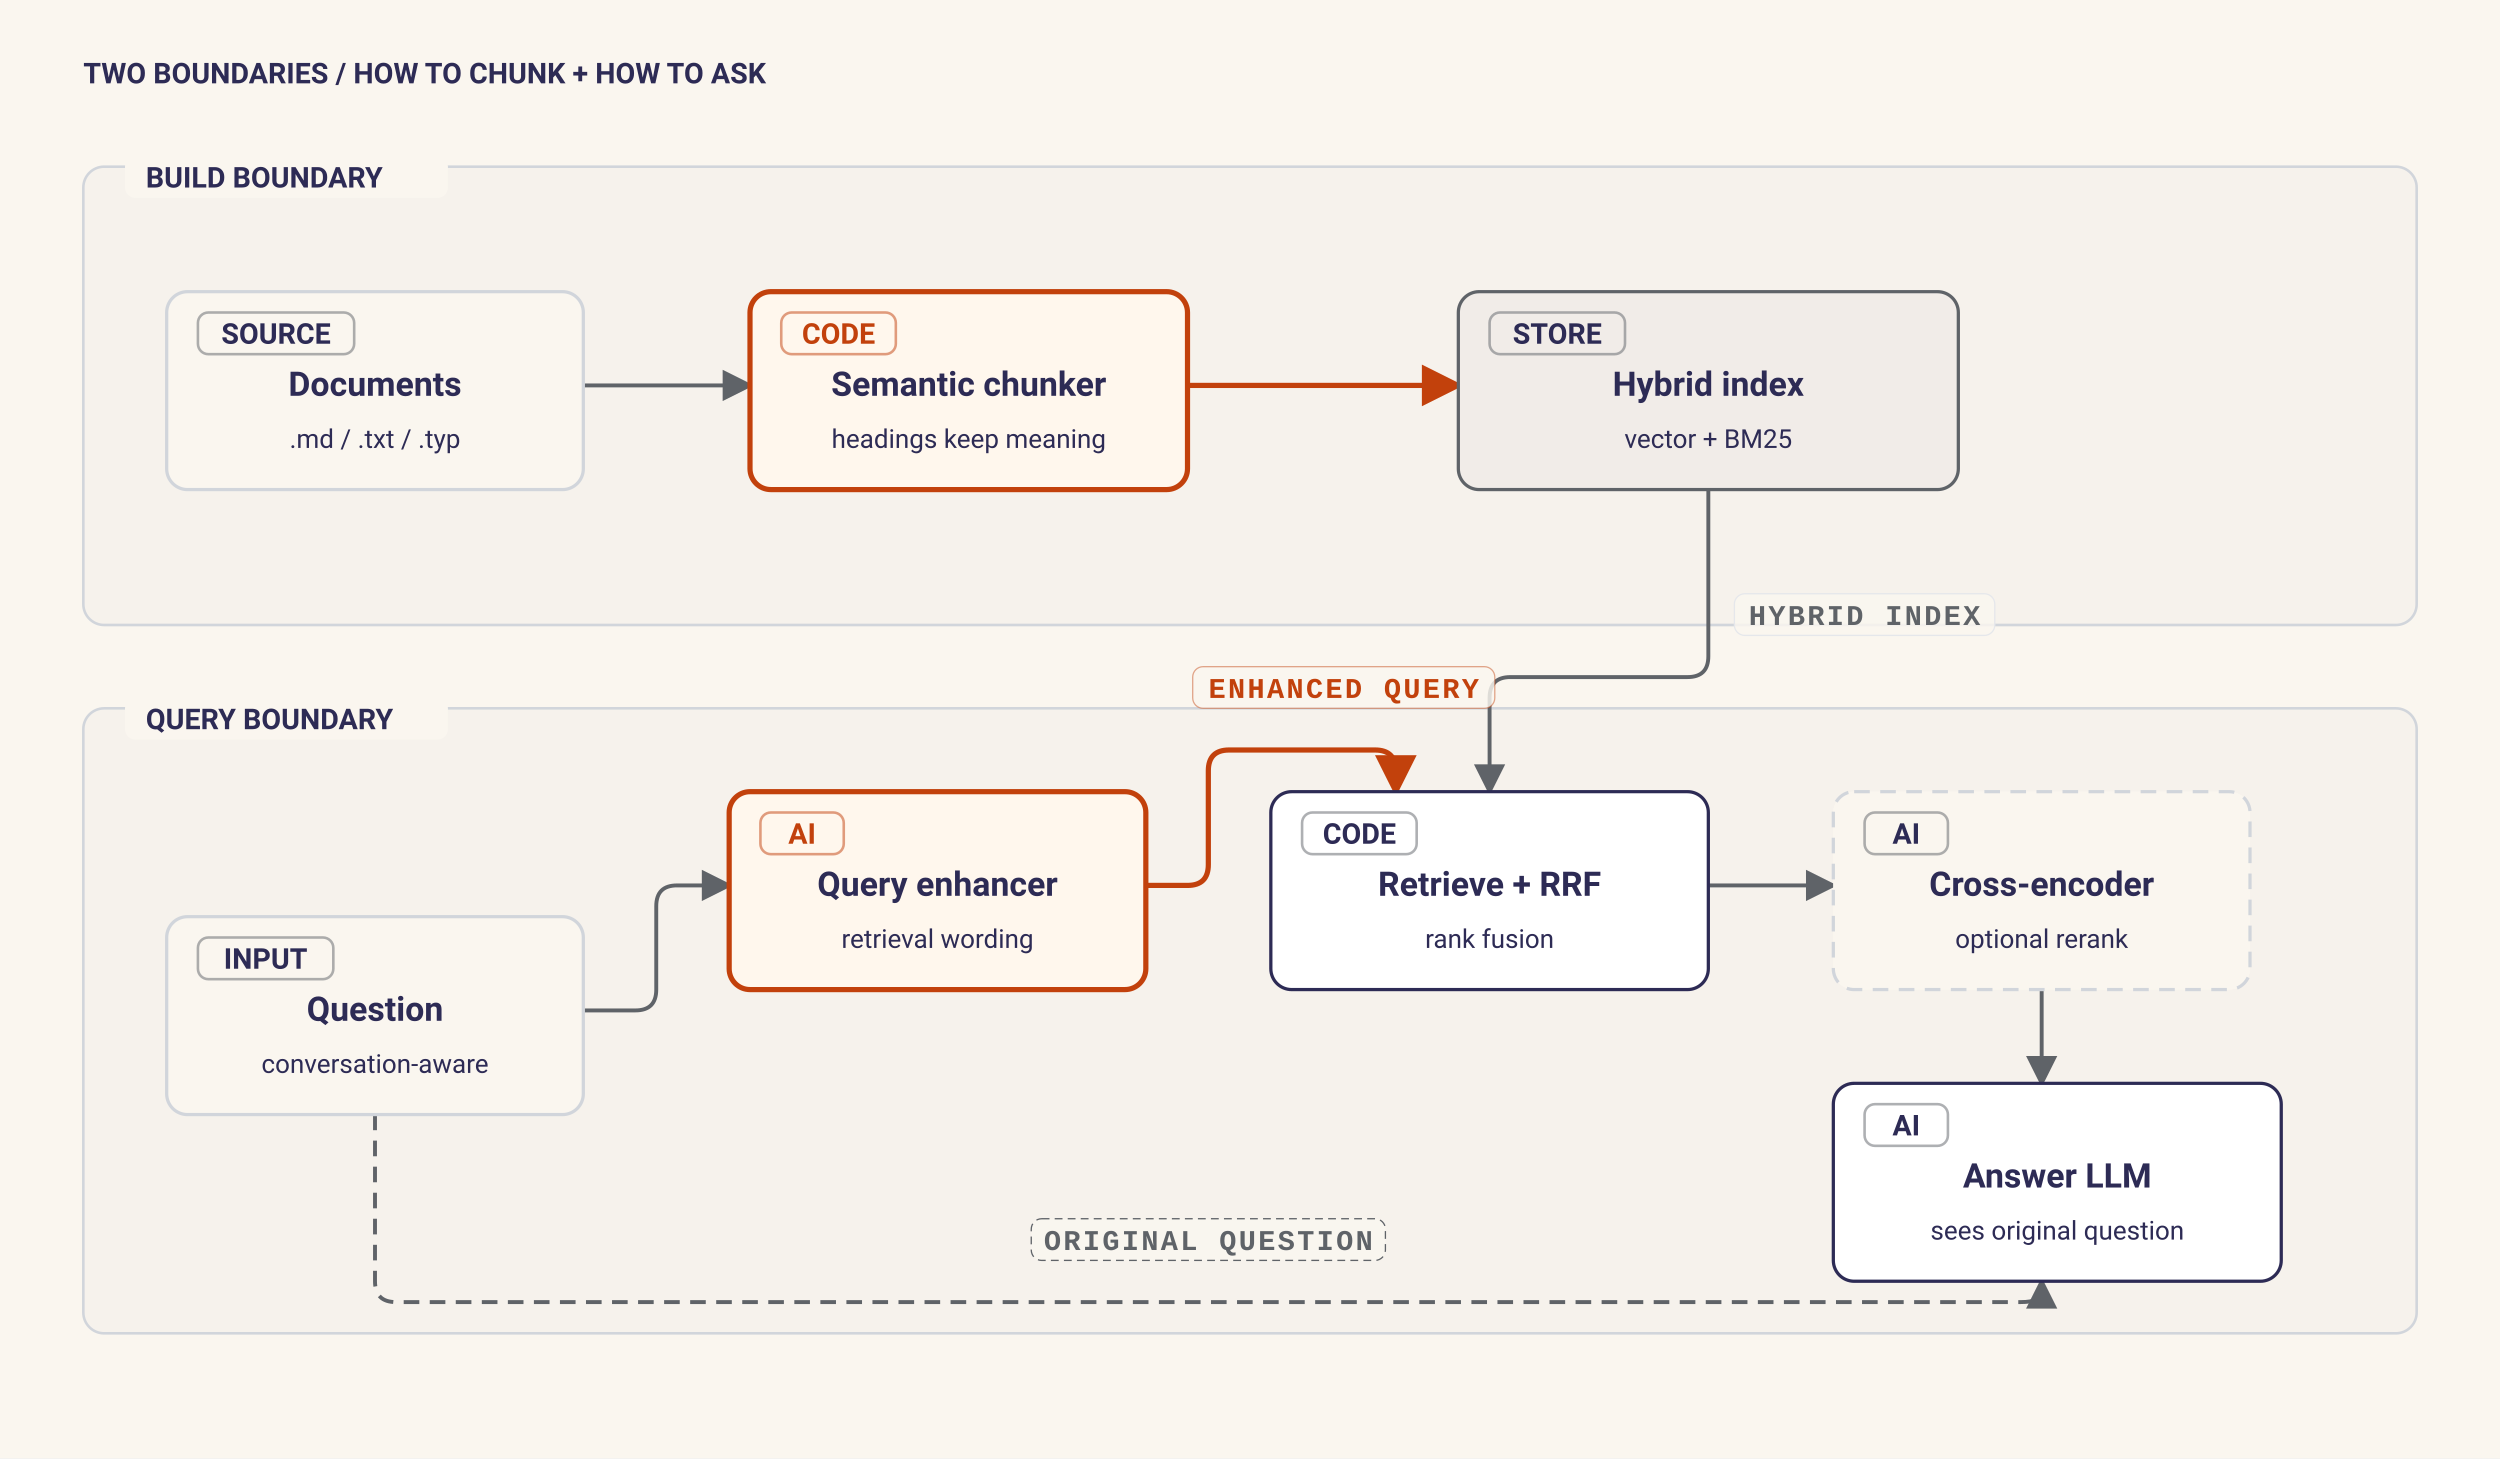
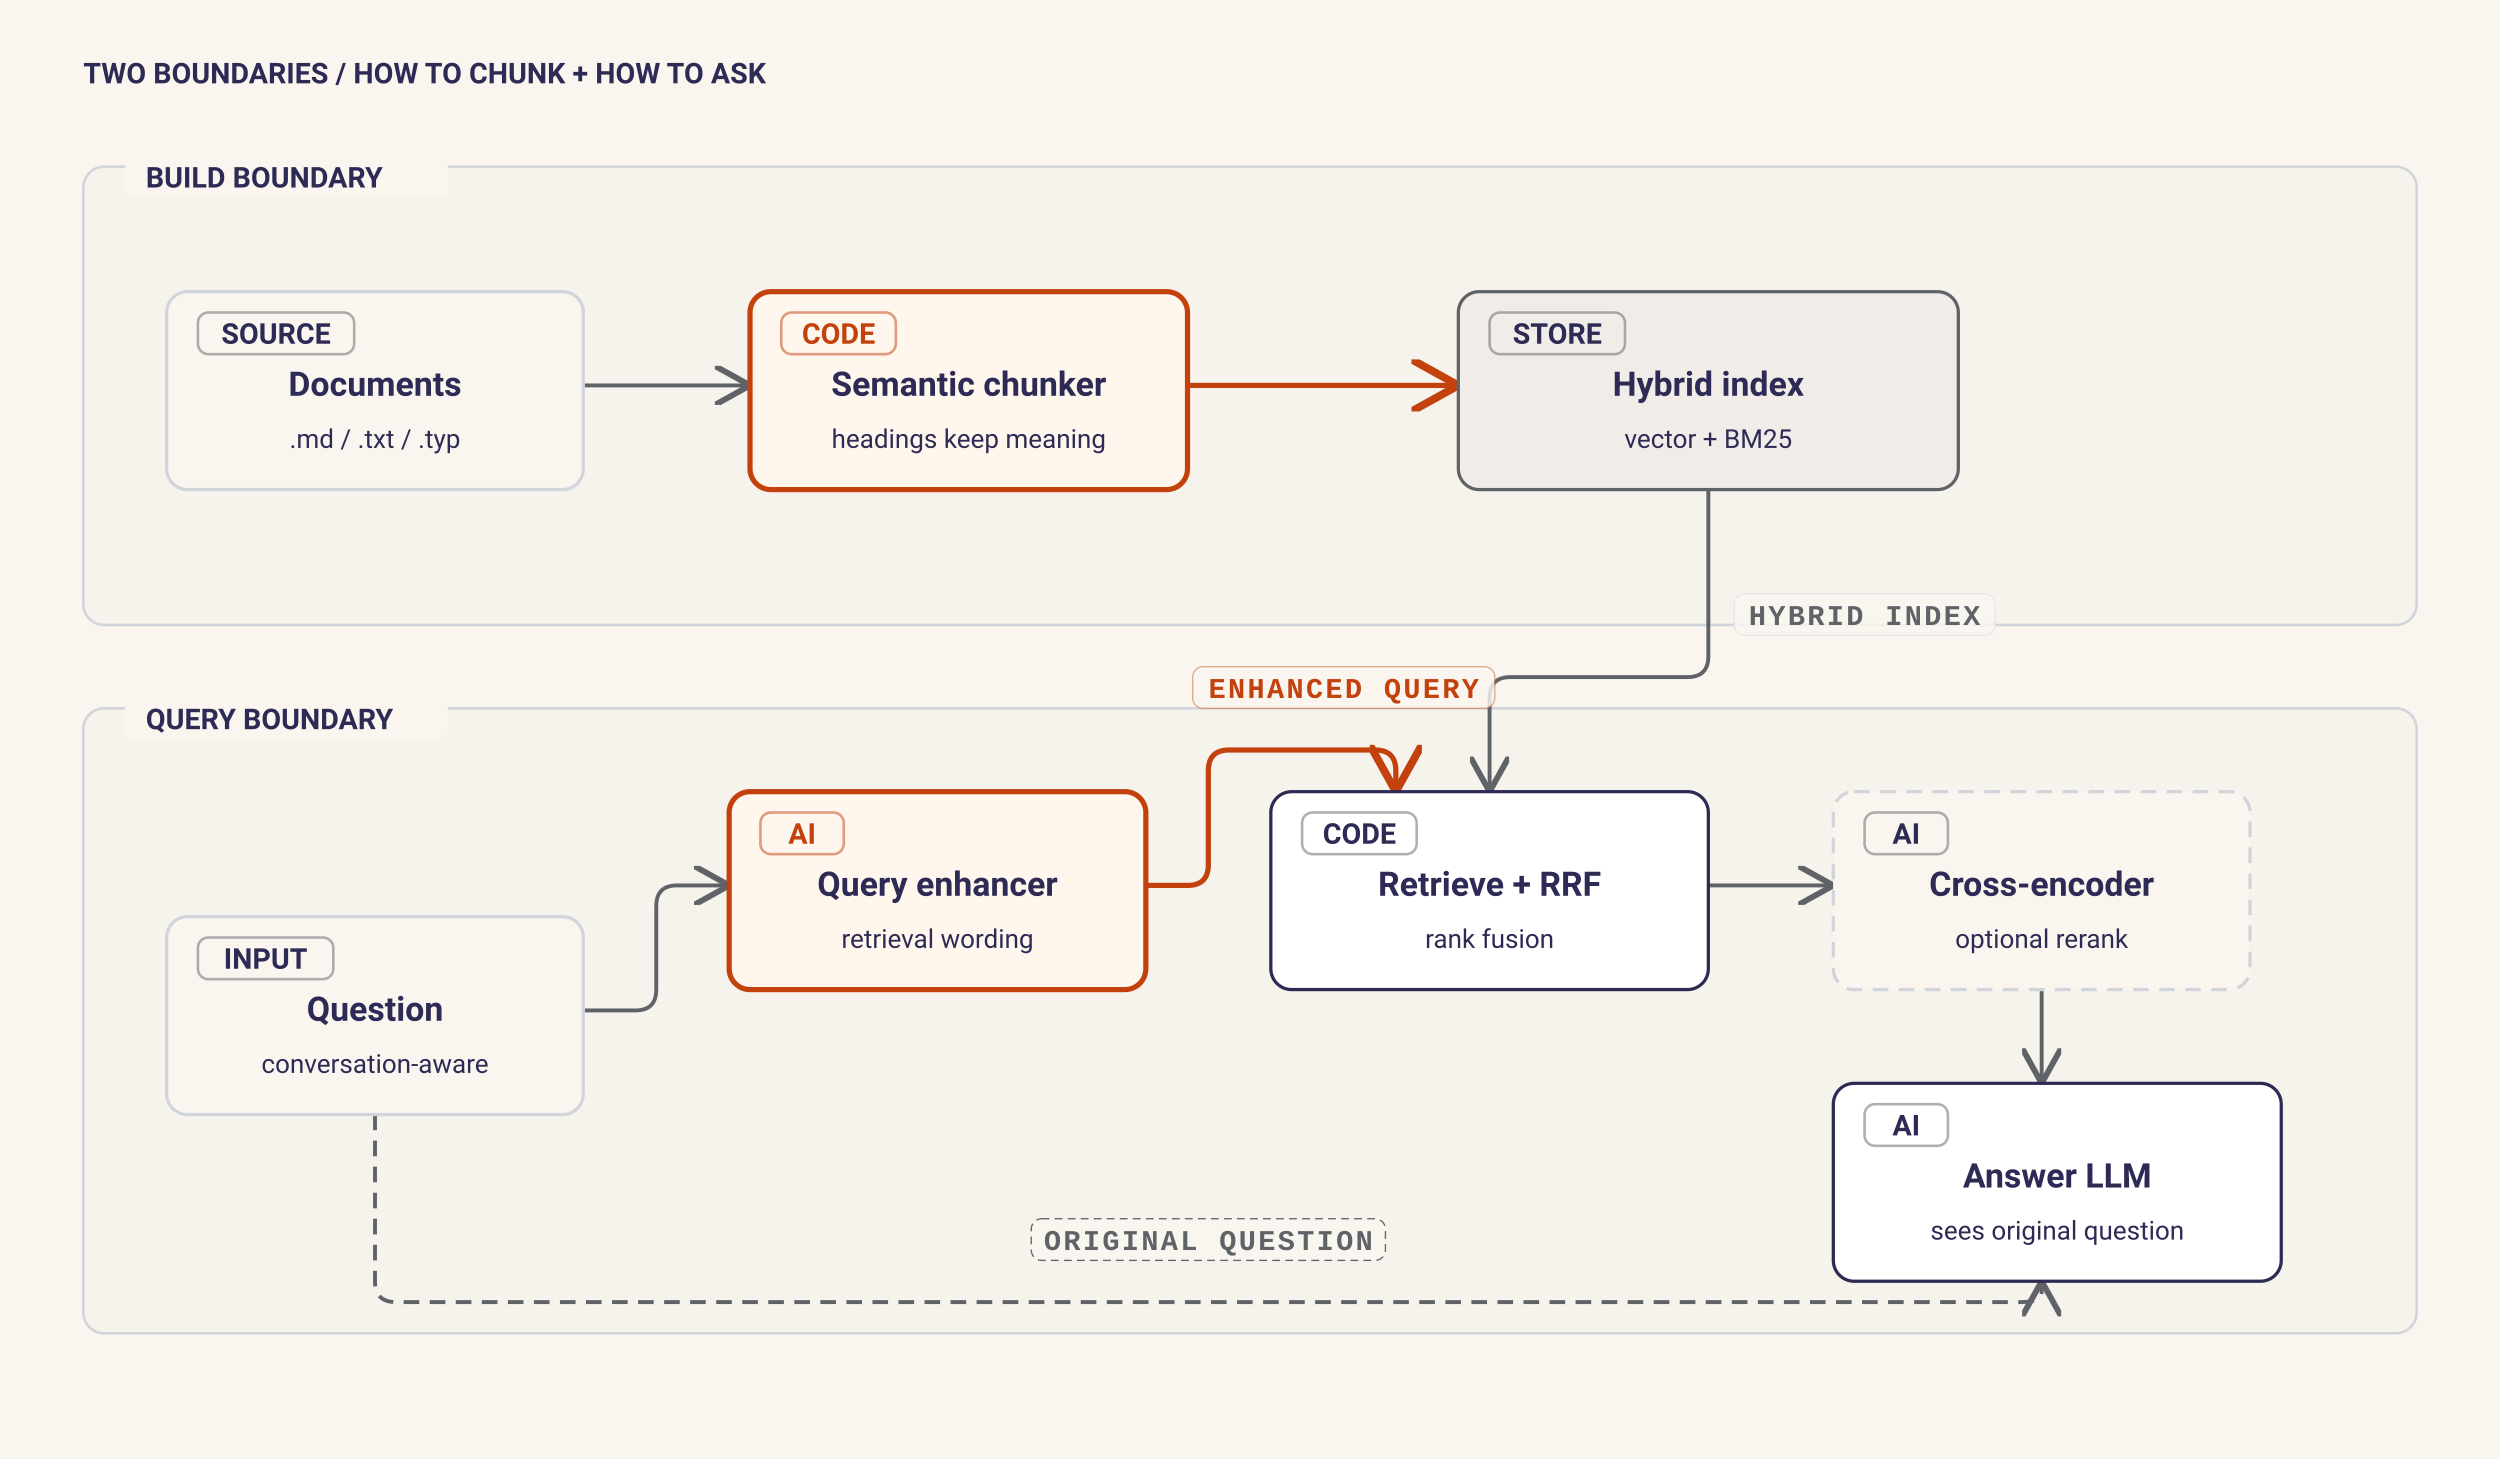
<svg xmlns="http://www.w3.org/2000/svg" class="editorial-diagram editorial-diagram-rag-embed diagram-typography-standard" viewBox="0 0 960 560" width="100%" role="img" aria-labelledby="rag-embed-title rag-embed-desc" preserveAspectRatio="xMidYMid meet">
  <defs>
-     <marker id="rag-embed-arrow-default" markerWidth="8" markerHeight="8" refX="7" refY="4" orient="auto">
-       <path d="M0,0 L8,4 L0,8 Z" fill="#5f6368" />
+     <marker id="rag-embed-arrow-default" markerWidth="10" markerHeight="10" refX="9" refY="5" orient="auto">
+       <path d="M0,0 L9,5 L0,10" fill="none" stroke="#5f6368" stroke-width="1.5" stroke-linecap="round" stroke-linejoin="round" />
    </marker>
-     <marker id="rag-embed-arrow-accent" markerWidth="8" markerHeight="8" refX="7" refY="4" orient="auto">
-       <path d="M0,0 L8,4 L0,8 Z" fill="#c2410c" />
+     <marker id="rag-embed-arrow-accent" markerWidth="10" markerHeight="10" refX="9" refY="5" orient="auto">
+       <path d="M0,0 L9,5 L0,10" fill="none" stroke="#c2410c" stroke-width="1.5" stroke-linecap="round" stroke-linejoin="round" />
    </marker>
-     <marker id="rag-embed-arrow-success" markerWidth="8" markerHeight="8" refX="7" refY="4" orient="auto">
-       <path d="M0,0 L8,4 L0,8 Z" fill="#2f7652" />
+     <marker id="rag-embed-arrow-success" markerWidth="10" markerHeight="10" refX="9" refY="5" orient="auto">
+       <path d="M0,0 L9,5 L0,10" fill="none" stroke="#2f7652" stroke-width="1.5" stroke-linecap="round" stroke-linejoin="round" />
    </marker>
-     <marker id="rag-embed-arrow-danger" markerWidth="8" markerHeight="8" refX="7" refY="4" orient="auto">
-       <path d="M0,0 L8,4 L0,8 Z" fill="#a34444" />
+     <marker id="rag-embed-arrow-danger" markerWidth="10" markerHeight="10" refX="9" refY="5" orient="auto">
+       <path d="M0,0 L9,5 L0,10" fill="none" stroke="#a34444" stroke-width="1.5" stroke-linecap="round" stroke-linejoin="round" />
    </marker>
  </defs>
  <style>
.editorial-diagram text{font-family:-apple-system,BlinkMacSystemFont,'Segoe UI',Roboto,'Noto Sans SC',sans-serif;fill:#2d2b55;letter-spacing:0}
.zone&gt;rect:first-child{fill:#2d2b55;fill-opacity:.018;stroke:#d1d5db;stroke-width:1}
.zone-label-mask{fill:#faf6ef}
.connector-label rect{fill:#faf6ef;fill-opacity:.82}
.zone-label,.node-tag,.connector-label text,.label-eyebrow{font-family:'SFMono-Regular',Consolas,'Liberation Mono','Noto Sans Mono CJK SC',monospace;font-size:11px;font-weight:600;letter-spacing:.08em;fill:#5f6368}
.lane rect{fill:#faf6ef;stroke:#e5e7eb;stroke-width:1}.lane-tinted rect{fill:#2d2b55;fill-opacity:.018}
.lane line{stroke:#d1d5db;stroke-width:1}.lane-label{font-family:'SFMono-Regular',Consolas,'Liberation Mono','Noto Sans Mono CJK SC',monospace;font-size:11px;font-weight:600;fill:#5f6368;letter-spacing:.06em}
.connector{fill:none;stroke:#5f6368;stroke-width:1.5}
.connector-accent{stroke:#c2410c;stroke-width:2}
.connector-success{stroke:#2f7652}.connector-danger{stroke:#a34444}
.connector-dashed{stroke-dasharray:6 4}
.node-mask,.decision-mask{fill:#faf6ef;stroke:none}
.node-box{fill:#ffffff;stroke:#2d2b55;stroke-width:1.25}
.node-muted .node-box{fill:#faf6ef;stroke:#d1d5db}
.node-store .node-box{fill:#2d2b55;fill-opacity:.045;stroke:#5f6368}
.node-optional .node-box{fill:#faf6ef;stroke:#d1d5db;stroke-dasharray:6 4}
.node-focal .node-box{fill:#fff7ed;stroke:#c2410c;stroke-width:2}
.node-success .node-box{fill:#f0f7f2;stroke:#2f7652}
.node-danger .node-box{fill:#fdf2f2;stroke:#a34444}
.node-tag-box{fill:none;stroke:#5f6368;stroke-opacity:.5}
.node-focal .node-tag-box{stroke:#c2410c}.node-focal .node-tag{fill:#c2410c}
.node-title,.decision-title{font-size:13px;font-weight:650}
.node-subtitle,.decision-subtitle{font-family:'SFMono-Regular',Consolas,'Liberation Mono','Noto Sans Mono CJK SC',monospace;font-size:10px;fill:#5f6368}
.decision-box{fill:#ffffff;stroke:#2d2b55;stroke-width:1.25}
.decision-focal .decision-box{fill:#fff7ed;stroke:#c2410c;stroke-width:2}
.connector-label rect{stroke:#e5e7eb;stroke-width:.5}
.connector-label-accent rect{stroke:#c2410c;stroke-opacity:.45}.connector-label-accent text{fill:#c2410c}
.connector-label-success rect{stroke:#2f7652;stroke-opacity:.45}.connector-label-success text{fill:#2f7652}
.connector-label-danger rect{stroke:#a34444;stroke-opacity:.45}.connector-label-danger text{fill:#a34444}
.connector-label-dashed rect{stroke:#5f6368;stroke-dasharray:3 2}.connector-label-dashed text{fill:#5f6368}
.annotation line{stroke:#c2410c;stroke-width:2}.annotation text{font-size:12px;font-style:italic}
.label-metric{font-family:'SFMono-Regular',Consolas,'Liberation Mono','Noto Sans Mono CJK SC',monospace;font-size:12px;font-weight:600;fill:#c2410c}
.step-header rect{fill:#2d2b55;fill-opacity:.1}.step-header text{font-family:'SFMono-Regular',Consolas,'Liberation Mono','Noto Sans Mono CJK SC',monospace;font-size:11px;font-weight:600;fill:#5f6368}
.step-header .step-label{letter-spacing:.06em}.step-focal rect{fill:#f97316;fill-opacity:.16}.step-focal text{fill:#c2410c}
.diagram-typography-expanded .zone-label,.diagram-typography-expanded .node-tag,.diagram-typography-expanded .connector-label text,.diagram-typography-expanded .label-eyebrow{font-size:12px}
.diagram-typography-expanded .node-title,.diagram-typography-expanded .decision-title{font-size:14px}
.diagram-typography-expanded .node-subtitle,.diagram-typography-expanded .decision-subtitle{font-size:10px}
.diagram-typography-expanded .annotation text{font-size:13px}
</style>
  <rect width="960" height="560" fill="#faf6ef" />
  <g class="zone">
    <rect x="32" y="64" width="896" height="176" rx="8" />
    <rect class="zone-label-mask" x="48" y="60" width="124" height="16" rx="4" />
    <text class="zone-label" x="56" y="72">BUILD BOUNDARY</text>
  </g>
  <g class="zone">
    <rect x="32" y="272" width="896" height="240" rx="8" />
    <rect class="zone-label-mask" x="48" y="268" width="124" height="16" rx="4" />
    <text class="zone-label" x="56" y="280">QUERY BOUNDARY</text>
  </g>
  <path class="connector connector-default" d="M 224 148 L 288 148" marker-end="url(#rag-embed-arrow-default)" />
  <path class="connector connector-accent" d="M 456 148 L 560 148" marker-end="url(#rag-embed-arrow-accent)" />
  <path class="connector connector-default" d="M 224 388 L 244 388 Q 252 388 252 380 L 252 348 Q 252 340 260 340 L 280 340" marker-end="url(#rag-embed-arrow-default)" />
  <path class="connector connector-accent" d="M 440 340 L 456 340 Q 464 340 464 332 L 464 296 Q 464 288 472 288 L 528 288 Q 536 288 536 296 L 536 304" marker-end="url(#rag-embed-arrow-accent)" />
  <path class="connector connector-default" d="M 656 188 L 656 252 Q 656 260 648 260 L 580 260 Q 572 260 572 268 L 572 304" marker-end="url(#rag-embed-arrow-default)" />
  <path class="connector connector-default" d="M 656 340 L 704 340" marker-end="url(#rag-embed-arrow-default)" />
  <path class="connector connector-default" d="M 784 380 L 784 416" marker-end="url(#rag-embed-arrow-default)" />
  <path class="connector connector-dashed" d="M 144 428 L 144 492 Q 144 500 152 500 L 776 500 Q 784 500 784 496 L 784 492" marker-end="url(#rag-embed-arrow-default)" />
  <g class="node node-muted">
    <rect class="node-mask" x="64" y="112" width="160" height="76" rx="8" />
    <rect class="node-box" x="64" y="112" width="160" height="76" rx="8" />
    <rect class="node-tag-box" x="76" y="120" width="60" height="16" rx="4" />
    <text class="node-tag" x="106" y="132" text-anchor="middle">SOURCE</text>
    <text class="node-title" text-anchor="middle">
      <tspan x="144" y="152">Documents</tspan>
    </text>
    <text class="node-subtitle" text-anchor="middle">
      <tspan x="144" y="172">.md / .txt / .typ</tspan>
    </text>
  </g>
  <g class="node node-focal">
    <rect class="node-mask" x="288" y="112" width="168" height="76" rx="8" />
    <rect class="node-box" x="288" y="112" width="168" height="76" rx="8" />
    <rect class="node-tag-box" x="300" y="120" width="44" height="16" rx="4" />
    <text class="node-tag" x="322" y="132" text-anchor="middle">CODE</text>
    <text class="node-title" text-anchor="middle">
      <tspan x="372" y="152">Semantic chunker</tspan>
    </text>
    <text class="node-subtitle" text-anchor="middle">
      <tspan x="372" y="172">headings keep meaning</tspan>
    </text>
  </g>
  <g class="node node-store">
    <rect class="node-mask" x="560" y="112" width="192" height="76" rx="8" />
    <rect class="node-box" x="560" y="112" width="192" height="76" rx="8" />
    <rect class="node-tag-box" x="572" y="120" width="52" height="16" rx="4" />
    <text class="node-tag" x="598" y="132" text-anchor="middle">STORE</text>
    <text class="node-title" text-anchor="middle">
      <tspan x="656" y="152">Hybrid index</tspan>
    </text>
    <text class="node-subtitle" text-anchor="middle">
      <tspan x="656" y="172">vector + BM25</tspan>
    </text>
  </g>
  <g class="node node-muted">
    <rect class="node-mask" x="64" y="352" width="160" height="76" rx="8" />
    <rect class="node-box" x="64" y="352" width="160" height="76" rx="8" />
    <rect class="node-tag-box" x="76" y="360" width="52" height="16" rx="4" />
    <text class="node-tag" x="102" y="372" text-anchor="middle">INPUT</text>
    <text class="node-title" text-anchor="middle">
      <tspan x="144" y="392">Question</tspan>
    </text>
    <text class="node-subtitle" text-anchor="middle">
      <tspan x="144" y="412">conversation-aware</tspan>
    </text>
  </g>
  <g class="node node-focal">
    <rect class="node-mask" x="280" y="304" width="160" height="76" rx="8" />
    <rect class="node-box" x="280" y="304" width="160" height="76" rx="8" />
    <rect class="node-tag-box" x="292" y="312" width="32" height="16" rx="4" />
    <text class="node-tag" x="308" y="324" text-anchor="middle">AI</text>
    <text class="node-title" text-anchor="middle">
      <tspan x="360" y="344">Query enhancer</tspan>
    </text>
    <text class="node-subtitle" text-anchor="middle">
      <tspan x="360" y="364">retrieval wording</tspan>
    </text>
  </g>
  <g class="node node-default">
    <rect class="node-mask" x="488" y="304" width="168" height="76" rx="8" />
    <rect class="node-box" x="488" y="304" width="168" height="76" rx="8" />
    <rect class="node-tag-box" x="500" y="312" width="44" height="16" rx="4" />
    <text class="node-tag" x="522" y="324" text-anchor="middle">CODE</text>
    <text class="node-title" text-anchor="middle">
      <tspan x="572" y="344">Retrieve + RRF</tspan>
    </text>
    <text class="node-subtitle" text-anchor="middle">
      <tspan x="572" y="364">rank fusion</tspan>
    </text>
  </g>
  <g class="node node-optional">
    <rect class="node-mask" x="704" y="304" width="160" height="76" rx="8" />
    <rect class="node-box" x="704" y="304" width="160" height="76" rx="8" />
    <rect class="node-tag-box" x="716" y="312" width="32" height="16" rx="4" />
    <text class="node-tag" x="732" y="324" text-anchor="middle">AI</text>
    <text class="node-title" text-anchor="middle">
      <tspan x="784" y="344">Cross-encoder</tspan>
    </text>
    <text class="node-subtitle" text-anchor="middle">
      <tspan x="784" y="364">optional rerank</tspan>
    </text>
  </g>
  <g class="node node-default">
    <rect class="node-mask" x="704" y="416" width="172" height="76" rx="8" />
    <rect class="node-box" x="704" y="416" width="172" height="76" rx="8" />
    <rect class="node-tag-box" x="716" y="424" width="32" height="16" rx="4" />
    <text class="node-tag" x="732" y="436" text-anchor="middle">AI</text>
    <text class="node-title" text-anchor="middle">
      <tspan x="790" y="456">Answer LLM</tspan>
    </text>
    <text class="node-subtitle" text-anchor="middle">
      <tspan x="790" y="476">sees original question</tspan>
    </text>
  </g>
  <text class="label label-eyebrow" x="32" y="32" text-anchor="start">TWO BOUNDARIES / HOW TO CHUNK + HOW TO ASK</text>
  <g class="connector-label connector-label-accent">
    <rect x="458" y="256" width="116" height="16" rx="4" />
    <text x="516" y="268" text-anchor="middle">ENHANCED QUERY</text>
  </g>
  <g class="connector-label connector-label-default">
    <rect x="666" y="228" width="100" height="16" rx="4" />
    <text x="716" y="240" text-anchor="middle">HYBRID INDEX</text>
  </g>
  <g class="connector-label connector-label-dashed">
    <rect x="396" y="468" width="136" height="16" rx="4" />
    <text x="464" y="480" text-anchor="middle">ORIGINAL QUESTION</text>
  </g>
</svg>
